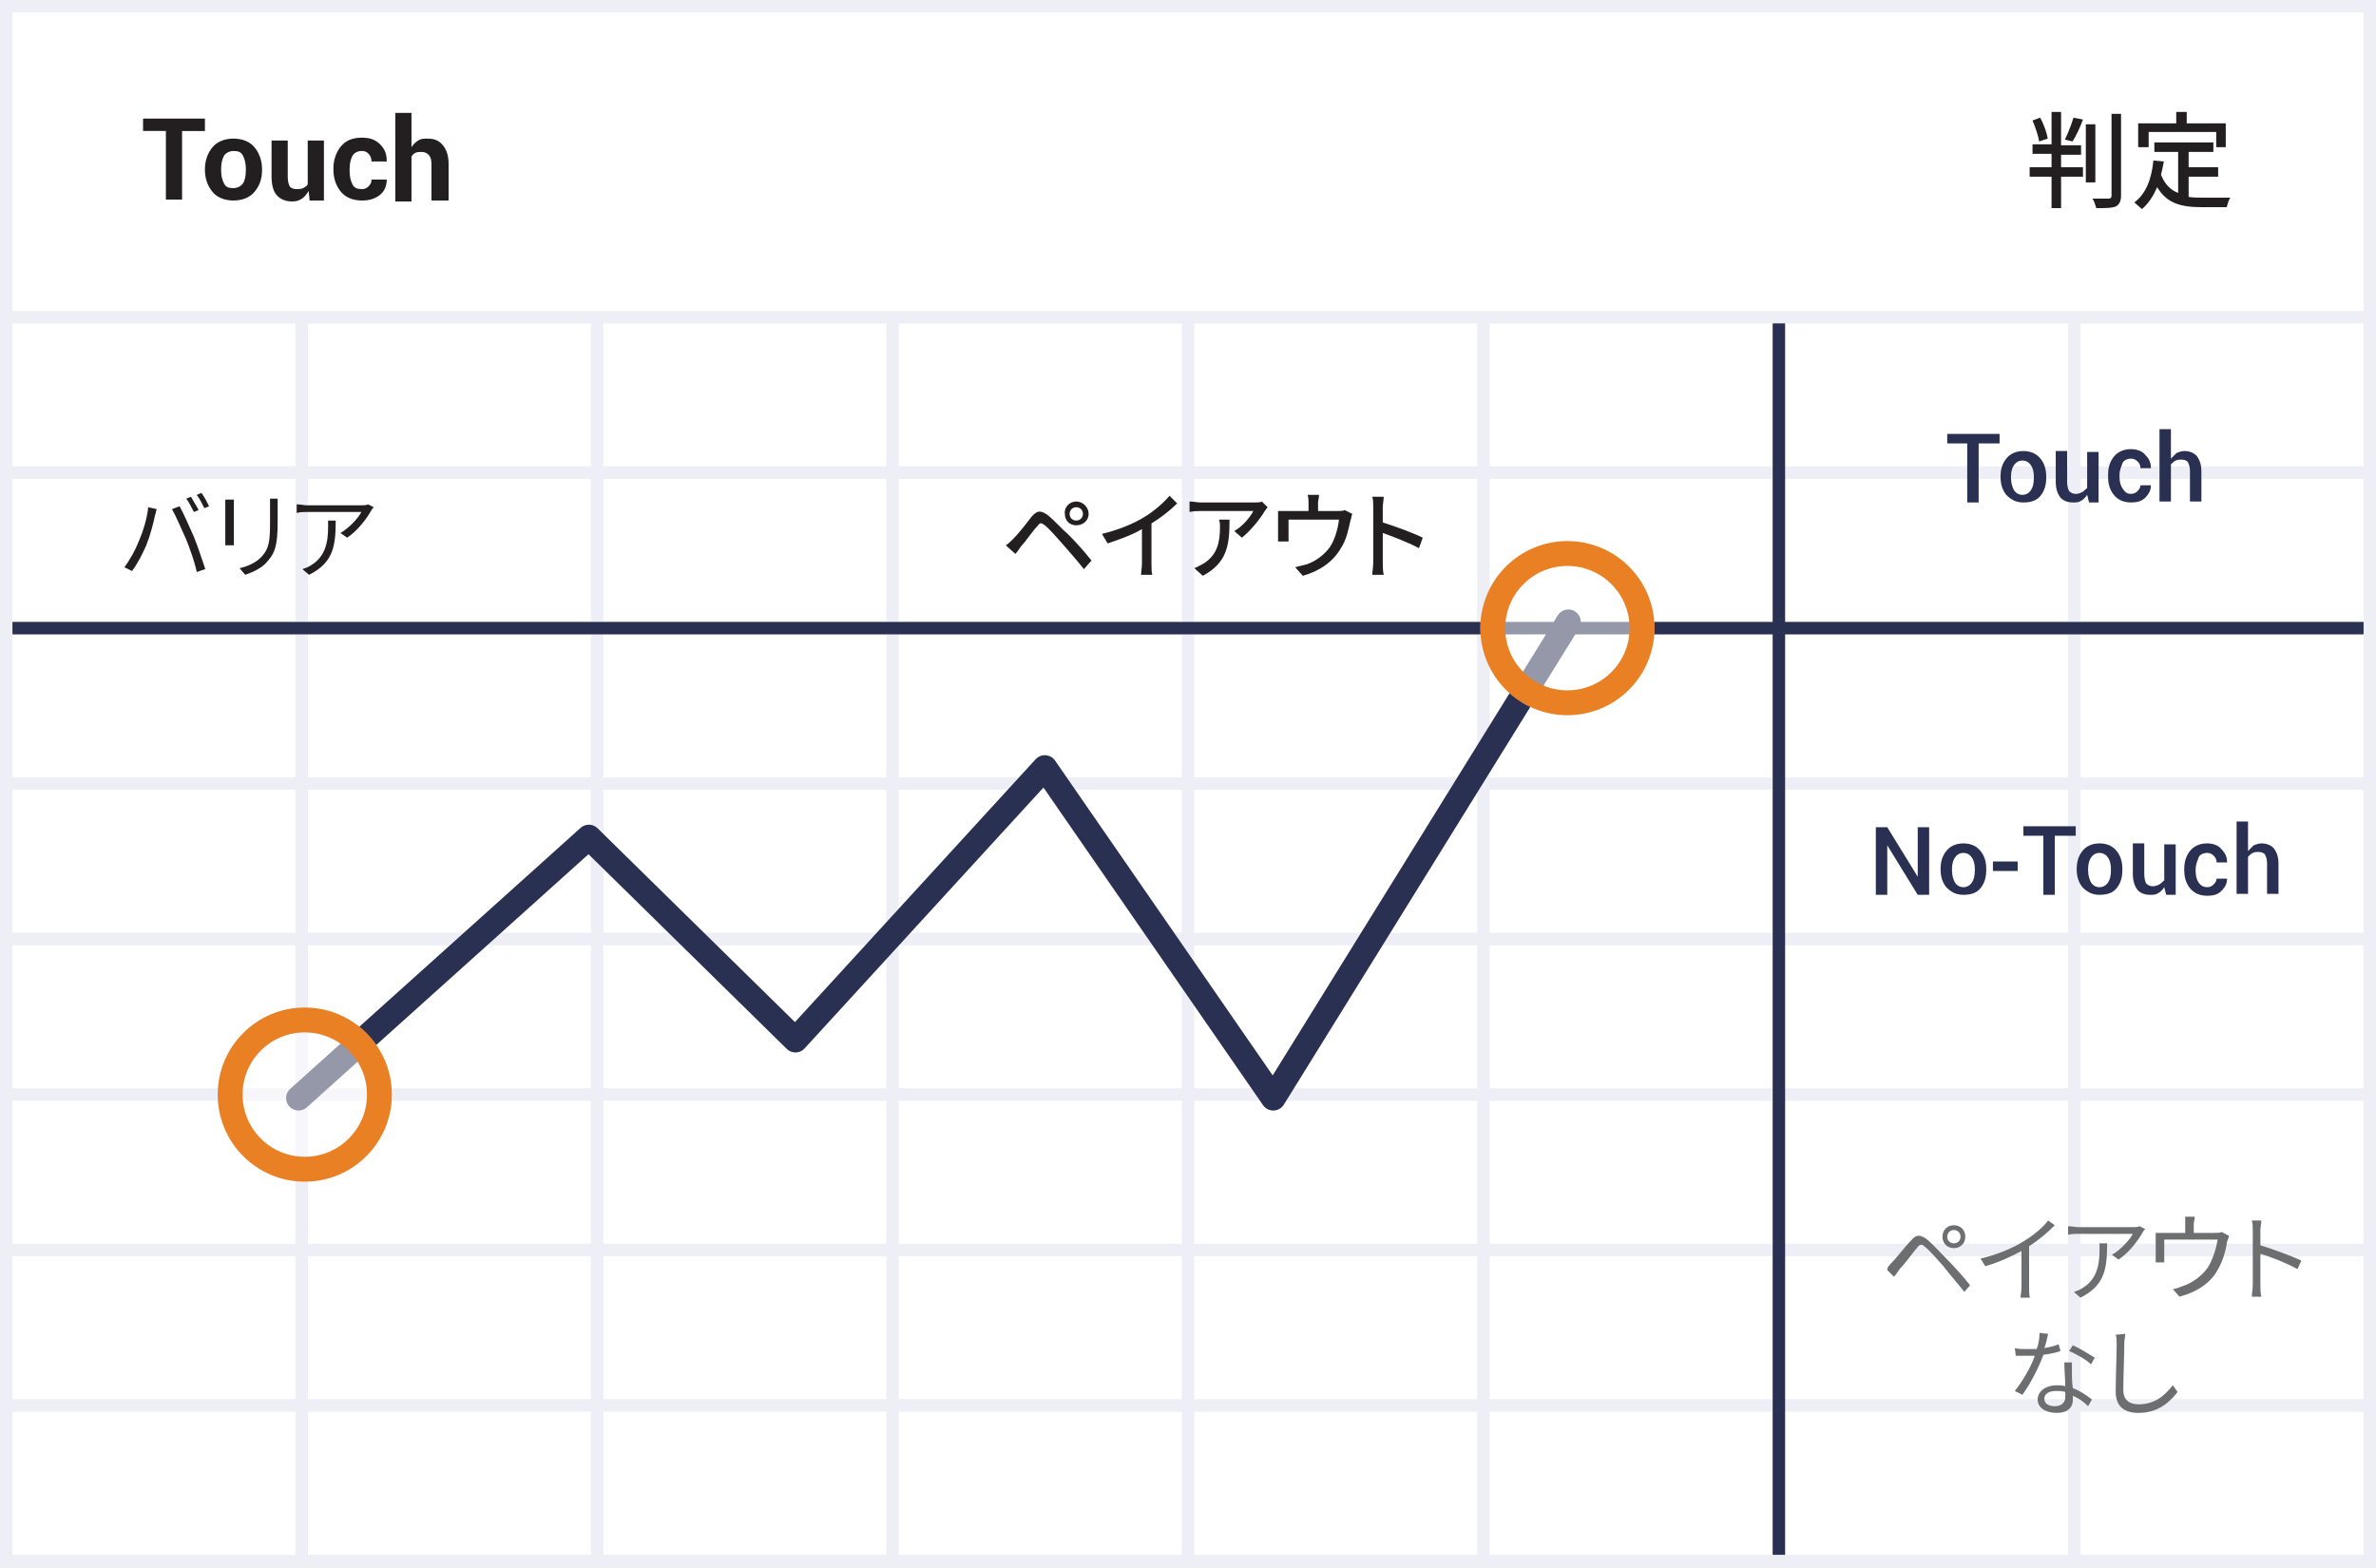
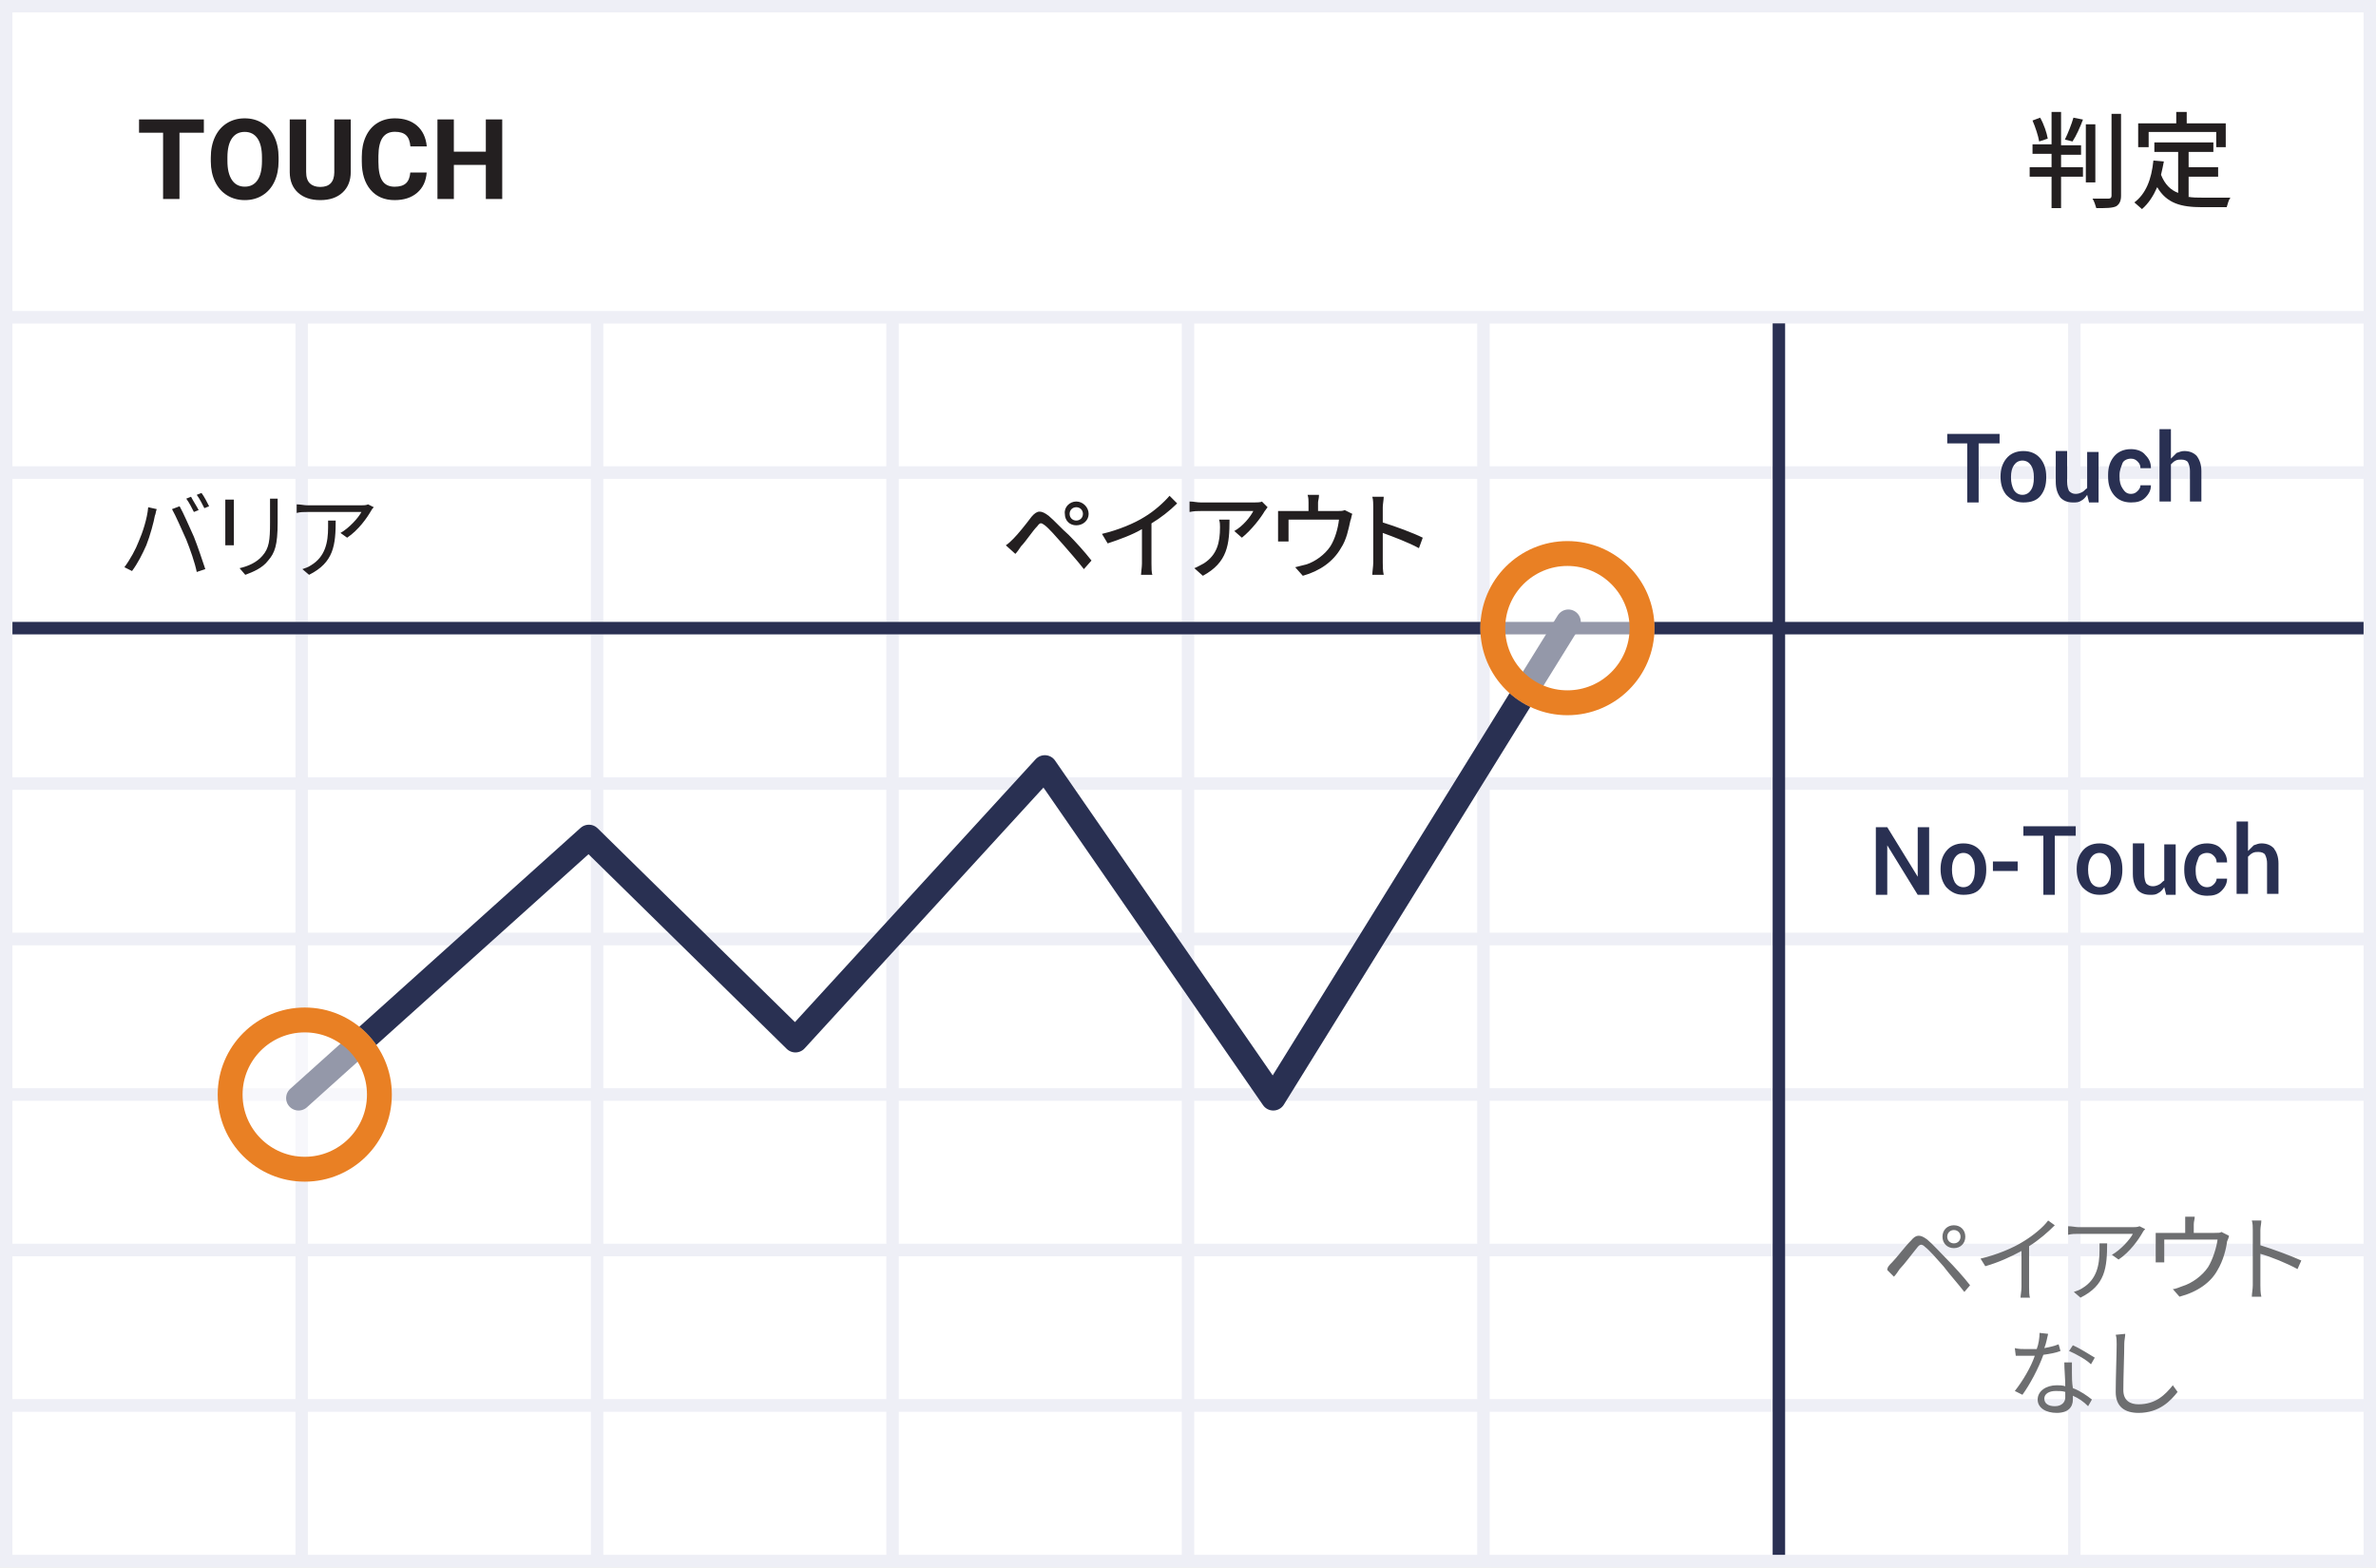
- <svg xmlns="http://www.w3.org/2000/svg" xmlns:xlink="http://www.w3.org/1999/xlink" width="382" height="252" viewBox="0 0 382 252">
+ <svg xmlns="http://www.w3.org/2000/svg" xmlns:xlink="http://www.w3.org/1999/xlink" width="382" height="252" viewBox="0 0 382 252" style="background:#fff">
  <defs>
    <circle id="a" cx="48" cy="175" r="14" />
    <circle id="b" cx="251" cy="100" r="14" />
  </defs>
  <g fill="none" fill-rule="evenodd">
    <g fill="#FFF" stroke="#EEEFF6" stroke-width="2">
      <path d="M1 51h47.5v25H1zM48.5 51H96v25H48.5zM96 51h47.5v25H96zM143.5 51H191v25h-47.5zM191 51h47.5v25H191zM238.5 51H286v25h-47.5zM286 51h47.5v25H286zM333.5 51H381v25h-47.5z" />
      <g>
        <path d="M1 76h47.5v25H1zM48.5 76H96v25H48.5zM96 76h47.5v25H96zM143.5 76H191v25h-47.5zM191 76h47.5v25H191zM238.5 76H286v25h-47.5zM286 76h47.5v25H286zM333.5 76H381v25h-47.5z" />
      </g>
      <g>
        <path d="M1 101h47.5v25H1zM48.5 101H96v25H48.5zM96 101h47.5v25H96zM143.5 101H191v25h-47.5zM191 101h47.5v25H191zM238.5 101H286v25h-47.5zM286 101h47.5v25H286zM333.5 101H381v25h-47.5z" />
      </g>
      <g>
        <path d="M1 126h47.5v25H1zM48.5 126H96v25H48.5zM96 126h47.5v25H96zM143.5 126H191v25h-47.5zM191 126h47.5v25H191zM238.5 126H286v25h-47.5zM286 126h47.5v25H286zM333.5 126H381v25h-47.5z" />
      </g>
      <g>
        <path d="M1 151h47.5v25H1zM48.5 151H96v25H48.5zM96 151h47.5v25H96zM143.5 151H191v25h-47.5zM191 151h47.5v25H191zM238.5 151H286v25h-47.5zM286 151h47.5v25H286zM333.5 151H381v25h-47.5z" />
      </g>
      <g>
        <path d="M1 176h47.5v25H1zM48.5 176H96v25H48.5zM96 176h47.5v25H96zM143.5 176H191v25h-47.5zM191 176h47.5v25H191zM238.5 176H286v25h-47.5zM286 176h47.5v25H286zM333.5 176H381v25h-47.5z" />
      </g>
      <g>
        <path d="M1 201h47.5v25H1zM48.5 201H96v25H48.5zM96 201h47.5v25H96zM143.5 201H191v25h-47.5zM191 201h47.5v25H191zM238.5 201H286v25h-47.5zM286 201h47.5v25H286zM333.5 201H381v25h-47.5z" />
      </g>
      <g>
        <path d="M1 226h47.5v25H1zM48.5 226H96v25H48.5zM96 226h47.5v25H96zM143.5 226H191v25h-47.5zM191 226h47.5v25H191zM238.5 226H286v25h-47.5zM286 226h47.5v25H286zM333.5 226H381v25h-47.5z" />
      </g>
    </g>
    <path stroke="#EEEFF6" stroke-width="2" fill="#FFF" d="M1 1h380v50H1z" />
-     <g fill="#231F20" fill-rule="nonzero">
-       <path d="M32.947 21.063h-3.673v11.025h-2.601V21.061H23v-1.99h9.947v1.99zm0 6.125c0-1.379.46-2.604 1.225-3.522.765-.92 1.99-1.379 3.366-1.379 1.378 0 2.602.46 3.367 1.379.765.918 1.225 2.143 1.225 3.521v.154c0 1.53-.46 2.603-1.225 3.521-.765.92-1.99 1.379-3.367 1.379s-2.601-.46-3.366-1.378c-.766-.92-1.225-2.144-1.225-3.522v-.153zm2.602.153c0 .918.153 1.53.46 2.143.305.613.764.766 1.53.766.612 0 1.224-.306 1.53-.766.306-.459.459-1.225.459-2.143v-.154c0-.918-.153-1.53-.46-2.143-.305-.613-.764-.766-1.53-.766-.612 0-1.224.306-1.53.766-.306.612-.459 1.225-.459 2.143v.154zm14.08 3.368c-.307.46-.613.92-1.072 1.225-.459.307-.918.46-1.53.46-1.072 0-1.837-.306-2.449-.919-.612-.612-.918-1.684-.918-3.063v-5.818h2.602v5.818c0 .766.153 1.226.306 1.532.153.306.612.46 1.07.46.46 0 .766 0 1.072-.154.306-.153.612-.306.765-.612v-7.044h2.602v9.647H49.78l-.153-1.532zm8.57-.306c.458 0 .765-.153 1.07-.46.307-.306.46-.612.46-1.071h2.448c0 .919-.306 1.837-1.07 2.45-.766.612-1.684.919-2.909.919-1.377 0-2.601-.46-3.366-1.378-.766-.92-1.225-2.144-1.225-3.522v-.307c0-1.378.46-2.603 1.225-3.521.765-.92 1.836-1.379 3.366-1.379 1.225 0 2.143.307 2.908 1.072.765.766 1.071 1.532 1.071 2.757H59.73c0-.46-.153-.92-.46-1.225-.305-.307-.612-.46-1.07-.46-.766 0-1.225.306-1.531.766-.306.612-.46 1.225-.46 2.144v.306c0 .919.154 1.531.46 2.144.306.612.765.765 1.53.765zm7.957-6.737c.306-.46.612-.766 1.072-1.072.459-.306.918-.306 1.53-.306 1.071 0 1.836.306 2.448 1.071.613.766.919 1.685.919 3.063v5.819H69.37v-5.82c0-.765-.153-1.224-.46-1.53-.305-.307-.611-.46-1.223-.46-.306 0-.613 0-.919.153-.306.154-.459.307-.612.613v7.197h-2.601v-14.24h2.601v5.512zM331.368 26.881h3.52v1.532h-3.52v5.053h-1.53v-5.053h-3.52V26.88h3.52v-2.143h-3.06v-1.532h3.06V18h1.53v5.36h3.214v1.53h-3.214v1.991zm-3.52-4.134c-.152-.919-.612-2.297-1.07-3.369l1.224-.46c.612 1.073 1.07 2.45 1.224 3.37l-1.377.459zm7.04-3.522c-.459 1.225-1.071 2.603-1.683 3.522l-1.224-.306c.459-.92 1.07-2.45 1.377-3.522l1.53.306zm1.99 10.106h-1.53v-9.34h1.53v9.34zm4.132-11.025v13.169c0 .919-.306 1.378-.765 1.684-.613.307-1.684.307-3.214.307-.153-.46-.306-1.072-.612-1.532h2.601c.306 0 .46-.153.46-.459V18.306h1.53zm10.712 13.322c.765.153 1.53.153 2.449.153h4.438c-.306.307-.46 1.072-.612 1.532h-3.98c-3.366 0-5.662-.613-7.192-3.216-.612 1.378-1.377 2.603-2.448 3.522-.307-.307-.919-.766-1.225-1.072 1.837-1.378 2.755-3.675 3.061-6.738l1.683.153a49.838 49.838 0 0 1-.459 2.144c.612 1.531 1.53 2.45 2.755 2.91V24.43h-3.826V22.9h9.488v1.531h-3.979v2.45h4.744v1.531h-4.744v3.216h-.153zm-6.427-7.962h-1.53v-3.828h6.12V18h1.684v1.838h6.275v3.828h-1.53v-2.45h-10.866v2.45h-.153z" />
+     <g fill="#231F20">
+       <path d="M32.775 21.339h-3.92V32H26.22V21.339h-3.867v-2.136h10.423v2.136zm12.015 4.553c0 1.26-.223 2.364-.668 3.313-.445.95-1.082 1.682-1.912 2.197-.829.516-1.78.774-2.852.774-1.06 0-2.006-.255-2.838-.765-.833-.51-1.477-1.238-1.934-2.184-.457-.946-.689-2.035-.694-3.265v-.633c0-1.26.227-2.369.68-3.327.455-.958 1.096-1.693 1.926-2.206.829-.512 1.776-.769 2.843-.769 1.066 0 2.014.257 2.843.77.83.512 1.47 1.247 1.925 2.205.454.958.681 2.064.681 3.318v.572zm-2.672-.58c0-1.342-.24-2.362-.72-3.06-.481-.696-1.167-1.045-2.057-1.045-.885 0-1.568.344-2.048 1.033-.48.688-.724 1.697-.73 3.028v.624c0 1.306.24 2.32.721 3.04.48.721 1.172 1.082 2.074 1.082.885 0 1.565-.347 2.04-1.042.474-.694.714-1.706.72-3.036v-.624zm14.274-6.109v8.429c0 1.4-.438 2.508-1.314 3.322-.876.815-2.073 1.222-3.59 1.222-1.495 0-2.681-.396-3.56-1.187-.88-.79-1.327-1.878-1.345-3.26v-8.526h2.637v8.446c0 .838.2 1.45.602 1.833.401.384.956.576 1.665.576 1.483 0 2.236-.78 2.26-2.338v-8.517h2.645zM68.6 27.737c-.1 1.377-.608 2.461-1.525 3.252-.917.791-2.126 1.187-3.626 1.187-1.64 0-2.93-.552-3.871-1.657-.94-1.104-1.411-2.62-1.411-4.548v-.783c0-1.23.217-2.314.65-3.251.434-.938 1.054-1.657 1.86-2.158.805-.501 1.741-.752 2.807-.752 1.477 0 2.666.396 3.569 1.187.902.79 1.424 1.901 1.564 3.33H65.98c-.064-.825-.294-1.424-.69-1.796-.395-.373-.997-.559-1.806-.559-.879 0-1.536.315-1.973.945-.436.63-.66 1.607-.672 2.931v.967c0 1.383.21 2.394.628 3.032.42.64 1.08.958 1.982.958.815 0 1.423-.186 1.824-.558.401-.372.631-.947.69-1.727H68.6zM80.746 32H78.11v-5.484h-5.141V32H70.33V19.203h2.637v5.186h5.141v-5.186h2.637V32z" />
+       <path d="M331.368 26.881h3.52v1.532h-3.52v5.053h-1.53v-5.053h-3.52V26.88h3.52v-2.143h-3.06v-1.532h3.06V18h1.53v5.36h3.214v1.53h-3.214v1.991zm-3.52-4.134c-.152-.919-.612-2.297-1.07-3.369l1.224-.46c.612 1.073 1.07 2.45 1.224 3.37l-1.377.459zm7.04-3.522c-.459 1.225-1.071 2.603-1.683 3.522l-1.224-.306c.459-.92 1.07-2.45 1.377-3.522l1.53.306zm1.99 10.106h-1.53v-9.34h1.53v9.34zm4.132-11.025v13.169c0 .919-.306 1.378-.765 1.684-.613.307-1.684.307-3.214.307-.153-.46-.306-1.072-.612-1.532h2.601c.306 0 .46-.153.46-.459V18.306h1.53zm10.712 13.322c.765.153 1.53.153 2.449.153h4.438c-.306.307-.46 1.072-.612 1.532h-3.98c-3.366 0-5.662-.613-7.192-3.216-.612 1.378-1.377 2.603-2.448 3.522-.307-.306-.919-.766-1.225-1.072 1.837-1.378 2.755-3.675 3.061-6.738l1.683.153a49.838 49.838 0 0 1-.459 2.144c.612 1.531 1.53 2.45 2.755 2.91V24.43h-3.826V22.9h9.488v1.531h-3.979v2.45h4.744v1.531h-4.744v3.216h-.153zm-6.427-7.962h-1.53v-3.828h6.12V18h1.684v1.838h6.275v3.828h-1.53v-2.45h-10.866v2.45h-.153z" fill-rule="nonzero" />
    </g>
    <path fill="#2A3052" d="M285 52h2v198h-2z" />
    <path fill="#2A3052" d="M2 100h378v2H2z" />
    <g fill-rule="nonzero">
      <path d="M304.189 202.984c.765-.765 1.99-2.45 3.06-3.522.766-.918 1.378-1.071 2.602-.153.918.766 2.143 2.144 3.214 3.216 1.071 1.072 2.601 2.756 3.673 4.134l-.919 1.072c-1.07-1.378-2.448-2.91-3.366-4.134-1.072-1.225-2.296-2.603-2.908-3.063-.612-.612-.918-.459-1.377.154-.766.918-1.99 2.603-2.755 3.368-.306.46-.612.919-.918 1.225l-1.072-1.072c0-.459.307-.765.766-1.225zm9.947-5.972c1.071 0 1.836.766 1.836 1.838s-.765 1.838-1.836 1.838c-1.071 0-1.836-.766-1.836-1.838s.765-1.838 1.836-1.838zm0 2.91c.612 0 1.071-.46 1.071-1.072 0-.612-.459-1.072-1.071-1.072-.612 0-1.071.46-1.071 1.072 0 .613.459 1.072 1.071 1.072zm16.222-2.91c-1.071 1.072-2.449 2.297-4.132 3.37v6.584c0 .612 0 1.378.153 1.684h-1.53c0-.306.153-1.072.153-1.684v-5.82c-1.684.92-3.673 1.838-5.816 2.45l-.765-1.224c2.602-.613 5.203-1.685 6.887-2.756 1.53-.92 3.213-2.297 3.979-3.37l1.07.766zm14.538.613c-.153.153-.306.306-.459.613-.612 1.071-1.99 3.062-3.826 4.287l-1.07-.766c1.376-.765 2.907-2.45 3.366-3.368h-8.723c-.612 0-1.071 0-1.684.153v-1.378c.613 0 1.225.153 1.684.153h8.723c.306 0 .765 0 1.071-.153l.918.459zm-6.121 2.144c0 4.134-.306 6.89-4.285 8.881l-1.071-.919c.459-.153.918-.306 1.377-.612 2.295-1.378 2.755-3.675 2.755-6.125v-1.072h1.224v-.153zm19.589-1.072c0 .153-.153.612-.307.919-.153 1.225-.612 3.062-1.53 4.593-1.071 1.991-3.214 3.522-6.121 4.288l-1.072-1.225c.46 0 1.072-.306 1.53-.46 1.531-.459 3.215-1.684 4.133-3.062.765-1.225 1.377-3.216 1.53-4.44h-8.57v3.674h-1.377V198.238h4.744v-2.604h1.53c0 .46-.153.766-.153 1.225v1.379h3.367c.612 0 .918 0 1.071-.154l1.225.613zm11.018 5.36c-1.683-.92-4.285-1.991-5.968-2.45v5.052c0 .46 0 1.225.153 1.838h-1.53c0-.46.152-1.225.152-1.838v-8.88c0-.46 0-1.073-.153-1.532h1.53c0 .46-.152 1.072-.152 1.531v2.45c1.99.613 4.897 1.684 6.58 2.45l-.612 1.378zm-38.106 13.168c-.765.306-1.683.46-2.755.613-.765 2.143-2.142 4.746-3.366 6.43l-1.225-.612c1.225-1.531 2.602-3.828 3.214-5.665h-3.06l-.154-1.225c.613.153 1.225.153 1.837.153h1.683c.306-.766.46-1.838.46-2.603l1.377.153c-.153.612-.306 1.531-.613 2.297.766-.153 1.53-.307 2.296-.613l.306 1.072zm1.837 1.838v1.684c0 .612 0 1.531.153 2.45 1.224.46 2.295 1.225 3.06 1.837l-.612 1.072a7.652 7.652 0 0 0-2.448-1.684v.612c0 1.225-.766 2.144-2.602 2.144-1.683 0-3.06-.766-3.06-2.144 0-1.378 1.377-2.296 3.06-2.296.46 0 .918 0 1.377.153 0-1.225-.153-2.757-.153-3.828h1.225zm-1.072 4.746c-.459-.153-.918-.153-1.53-.153-1.071 0-1.837.46-1.837 1.225 0 .766.613 1.225 1.684 1.225 1.224 0 1.683-.765 1.683-1.378v-.919zm4.132-4.44c-.765-.766-2.448-1.685-3.52-2.144l.613-.919c1.07.46 2.754 1.531 3.52 1.99l-.613 1.073zm5.51-4.9c0 .46-.153 1.072-.153 1.531 0 1.684-.153 5.36-.153 7.503 0 1.685 1.07 2.297 2.448 2.297 2.755 0 4.285-1.531 5.51-3.063l.765 1.072c-1.072 1.379-2.908 3.37-6.275 3.37-2.142 0-3.673-.92-3.673-3.37 0-2.297.153-6.125.153-7.656 0-.612 0-1.072-.153-1.531l1.53-.153z" fill="#6D6E70" />
      <path d="M321.329 71.297h-3.214v9.494h-1.836v-9.494h-3.214v-1.531h8.417v1.53h-.153zm.306 5.36c0-1.226.306-2.144.918-2.91.612-.766 1.53-1.225 2.755-1.225 1.224 0 2.142.46 2.754 1.225.612.766.919 1.684.919 2.91v.152c0 1.225-.307 2.144-.919 2.91-.612.765-1.53 1.072-2.754 1.072-1.225 0-1.99-.46-2.755-1.225-.612-.766-.918-1.685-.918-2.91zm1.683.152c0 .766.153 1.379.46 1.991.305.46.765.766 1.377.766s1.07-.307 1.377-.766c.306-.46.46-1.072.46-1.99v-.154c0-.765-.154-1.378-.46-1.837-.306-.46-.765-.766-1.377-.766s-1.072.306-1.378.766c-.306.46-.459 1.072-.459 1.837v.153zm12.243 2.757c-.306.459-.612.765-.918.918-.46.307-.765.307-1.377.307-.919 0-1.53-.307-1.99-.766-.459-.613-.765-1.378-.765-2.603v-4.9h1.836v4.9c0 .766.153 1.225.306 1.531.307.306.613.46 1.072.46.459 0 .765-.154 1.071-.307.306-.153.46-.46.765-.612v-5.819h1.837v8.116h-1.53l-.307-1.225zm7.04-.154c.459 0 .765-.153 1.071-.459.306-.306.46-.612.46-.919h1.683c0 .766-.306 1.378-.919 1.991-.612.612-1.377.766-2.295.766-1.224 0-2.143-.46-2.755-1.225-.612-.766-.918-1.685-.918-2.91v-.306c0-1.225.306-2.144.918-2.91.612-.765 1.53-1.224 2.755-1.224.918 0 1.836.306 2.295.918.613.613.919 1.225.919 2.144h-1.684c0-.46-.153-.766-.459-1.072-.306-.306-.612-.46-1.071-.46-.612 0-1.224.307-1.378.767-.153.459-.459 1.071-.459 1.837v.306c0 .766.153 1.378.46 1.838.306.46.612.919 1.377.919zm6.427-5.665l.919-.919c.459-.153.765-.306 1.224-.306.918 0 1.53.306 1.99.765.458.613.765 1.379.765 2.45v4.9h-1.837v-4.9a3.06 3.06 0 0 0-.306-1.378c-.153-.306-.612-.459-1.071-.459-.306 0-.612 0-.918.153-.307.153-.46.306-.766.613v5.971h-1.836V69h1.836v4.747zM310.157 143.878h-1.836l-4.898-7.962v7.962h-1.836v-10.872h1.836l4.898 7.963v-7.963h1.836v10.872zm1.837-4.134c0-1.225.306-2.144.918-2.91.612-.765 1.53-1.225 2.754-1.225 1.225 0 2.143.46 2.755 1.225.612.766.918 1.685.918 2.91v.153c0 1.225-.306 2.144-.918 2.91-.612.765-1.53 1.071-2.755 1.071-1.224 0-1.99-.46-2.754-1.225-.612-.765-.918-1.684-.918-2.91zm1.836.153c0 .766.153 1.378.46 1.99.305.46.764.766 1.376.766.613 0 1.072-.306 1.378-.765.306-.46.459-1.072.459-1.991v-.153c0-.766-.153-1.378-.46-1.838-.305-.46-.764-.765-1.377-.765-.612 0-1.07.306-1.377.765-.306.46-.459 1.072-.459 1.838v.153zm10.56.153h-3.98v-1.531h3.98v1.531zm9.182-5.666h-3.214v9.494h-1.837v-9.494h-3.213v-1.53h8.417v1.53h-.153zm.306 5.36c0-1.225.306-2.144.918-2.91.612-.765 1.53-1.225 2.755-1.225 1.224 0 2.142.46 2.754 1.225.612.766.918 1.685.918 2.91v.153c0 1.225-.306 2.144-.918 2.91-.612.765-1.53 1.071-2.754 1.071-1.225 0-1.99-.46-2.755-1.225-.612-.765-.918-1.684-.918-2.91zm1.836.153c0 .766.153 1.378.46 1.99.305.46.764.766 1.377.766.612 0 1.07-.306 1.377-.765.306-.46.459-1.072.459-1.991v-.153c0-.766-.153-1.378-.46-1.838-.305-.46-.764-.765-1.376-.765-.613 0-1.072.306-1.378.765-.306.46-.459 1.072-.459 1.838v.153zm12.243 2.756c-.306.46-.612.766-.918.919-.46.306-.765.306-1.377.306-.919 0-1.53-.306-1.99-.765-.459-.613-.765-1.379-.765-2.604v-4.9h1.836v4.9c0 .766.153 1.225.306 1.532.306.306.613.459 1.072.459.459 0 .765-.153 1.07-.306.307-.153.46-.46.766-.613v-5.818h1.837v8.115h-1.53l-.307-1.225zm6.887 0c.459 0 .765-.153 1.071-.46.306-.305.46-.612.46-.918h1.682c0 .766-.306 1.378-.918 1.99-.612.613-1.377.766-2.295.766-1.225 0-2.143-.46-2.755-1.225-.612-.765-.918-1.684-.918-2.91v-.152c0-1.225.306-2.144.918-2.91.612-.765 1.53-1.225 2.755-1.225.918 0 1.836.307 2.295.92.612.612.918 1.224.918 2.143h-1.683c0-.46-.153-.766-.459-1.072-.306-.306-.612-.46-1.071-.46-.612 0-1.225.307-1.378.766-.153.46-.459 1.072-.459 1.838v.306c0 .766.153 1.378.46 1.838.305.459.765.765 1.377.765zm6.58-5.819l.919-.918c.459-.153.765-.307 1.224-.307.918 0 1.53.307 1.99.766.458.613.764 1.378.764 2.45v4.9h-1.836v-4.9a3.06 3.06 0 0 0-.306-1.378c-.153-.306-.612-.46-1.071-.46-.306 0-.612 0-.919.154-.306.153-.459.306-.765.612v5.972h-1.836v-11.637h1.836v4.746z" fill="#293052" />
      <path d="M23.826 81.556l1.377.307c-.153.306-.153.765-.306 1.071-.153.92-.765 3.216-1.377 4.747-.612 1.378-1.377 2.91-2.296 4.135L20 91.203c.918-1.225 1.836-2.91 2.296-4.134.612-1.378 1.377-3.675 1.53-5.513zm3.826.307l1.224-.46c.612 1.072 1.53 3.216 2.296 4.9.612 1.531 1.377 3.828 1.836 5.206l-1.377.46c-.306-1.531-1.071-3.675-1.684-5.206-.765-1.685-1.683-3.829-2.295-4.9zm4.285.153l-.765.306c-.306-.613-.766-1.531-1.225-2.144l.766-.306c.306.612.918 1.531 1.224 2.144zm1.683-.613l-.765.306c-.306-.612-.765-1.53-1.224-2.143l.765-.307c.46.613.918 1.532 1.224 2.144zm3.98-1.072v7.35h-1.378v-7.35h1.377zm7.039-.153v3.828c0 3.675-.46 4.9-1.53 6.125-.919 1.225-2.45 1.838-3.673 2.297l-.919-1.072c1.378-.306 2.755-.918 3.673-1.99 1.072-1.225 1.225-2.45 1.225-5.36V80.178h1.224zm15.457 1.378a2.114 2.114 0 0 0-.46.613c-.612 1.072-1.989 3.062-3.825 4.287l-1.072-.765c1.378-.766 2.908-2.45 3.367-3.37h-8.723c-.612 0-1.071 0-1.683.154v-1.378c.612 0 1.224.153 1.683.153h8.723c.306 0 .765 0 1.071-.153l.919.46zm-6.122 1.99c0 4.135-.306 6.891-4.285 8.882l-1.071-.919c.459-.153.918-.306 1.377-.612 2.296-1.378 2.755-3.675 2.755-6.125V83.7h1.224v-.153zM162.936 86.61c.765-.766 1.99-2.297 2.908-3.522.918-1.072 1.53-1.072 2.754-.154.919.766 2.143 2.144 3.214 3.063 1.071 1.072 2.602 2.756 3.673 4.134l-1.224 1.378c-1.072-1.378-2.449-2.909-3.367-3.98-1.071-1.226-2.296-2.604-2.908-3.063-.612-.46-.765-.46-1.224.153-.765.765-1.836 2.45-2.602 3.215-.306.46-.612.92-.918 1.225l-1.53-1.378c.459-.306.765-.612 1.224-1.072zm10.1-5.973c1.072 0 1.99.92 1.99 1.991 0 1.072-.918 1.838-1.99 1.838-1.07 0-1.836-.766-1.836-1.838-.153-1.072.765-1.99 1.836-1.99zm0 3.063c.613 0 1.072-.46 1.072-1.072 0-.612-.46-1.072-1.072-1.072-.612 0-1.07.46-1.07 1.072 0 .613.458 1.072 1.07 1.072zm12.09 6.89c0 .613 0 1.532.153 1.838h-1.836c0-.306.153-1.225.153-1.837v-5.513c-1.53.919-3.673 1.684-5.51 2.297l-.918-1.531c2.602-.613 5.204-1.685 6.887-2.756 1.53-.92 3.06-2.297 3.979-3.37l1.224 1.226a22.727 22.727 0 0 1-4.132 3.215v6.432zm18.67-9.034c-.152.153-.305.46-.458.613-.612 1.072-2.143 3.062-3.673 4.287l-1.225-1.072c1.378-.765 2.602-2.296 3.061-3.215h-8.417c-.612 0-1.071 0-1.836.153v-1.684c.612 0 1.224.153 1.836.153h8.57c.306 0 1.072 0 1.225-.153l.918.918zm-6.12 1.99c0 3.982-.307 6.891-4.286 9.035l-1.377-1.225c.46-.153.918-.46 1.53-.765 2.143-1.379 2.602-3.37 2.602-5.82 0-.459 0-.765-.153-1.224h1.683zm19.741-.918c-.153.306-.153.766-.306 1.072-.306 1.378-.612 3.062-1.53 4.44-1.225 2.144-3.367 3.676-6.122 4.441l-1.224-1.378 1.836-.46c1.378-.459 2.908-1.53 3.826-2.909.765-1.225 1.224-2.909 1.377-4.287h-8.11v3.522h-1.684v-4.9h4.897V80.79c0-.307 0-.766-.153-1.225h1.837c0 .612-.153.918-.153 1.225v1.378h3.06c.613 0 .919 0 1.225-.153l1.224.612zm10.713 5.513c-1.684-.92-4.132-1.838-5.816-2.45v4.746c0 .46 0 1.379.153 1.991h-1.836c0-.46.153-1.378.153-1.99v-8.882c0-.46 0-1.225-.153-1.684h1.836c0 .46-.153 1.225-.153 1.684v2.45c1.99.613 4.897 1.685 6.428 2.45l-.612 1.685z" fill="#231F20" />
    </g>
    <path stroke="#293052" stroke-width="4" stroke-linecap="round" stroke-linejoin="round" d="M48 176.563l46.676-41.957 33.209 32.616 40.096-43.794 36.728 53.135L252.151 100" />
    <g transform="translate(1 1)">
      <use fill-opacity=".5" fill="#FFF" xlink:href="#a" />
      <circle stroke="#E98024" stroke-width="4" cx="48" cy="175" r="12" />
    </g>
    <g transform="translate(1 1)">
      <use fill-opacity=".5" fill="#FFF" xlink:href="#b" />
      <circle stroke="#E98024" stroke-width="4" cx="251" cy="100" r="12" />
    </g>
  </g>
</svg>
